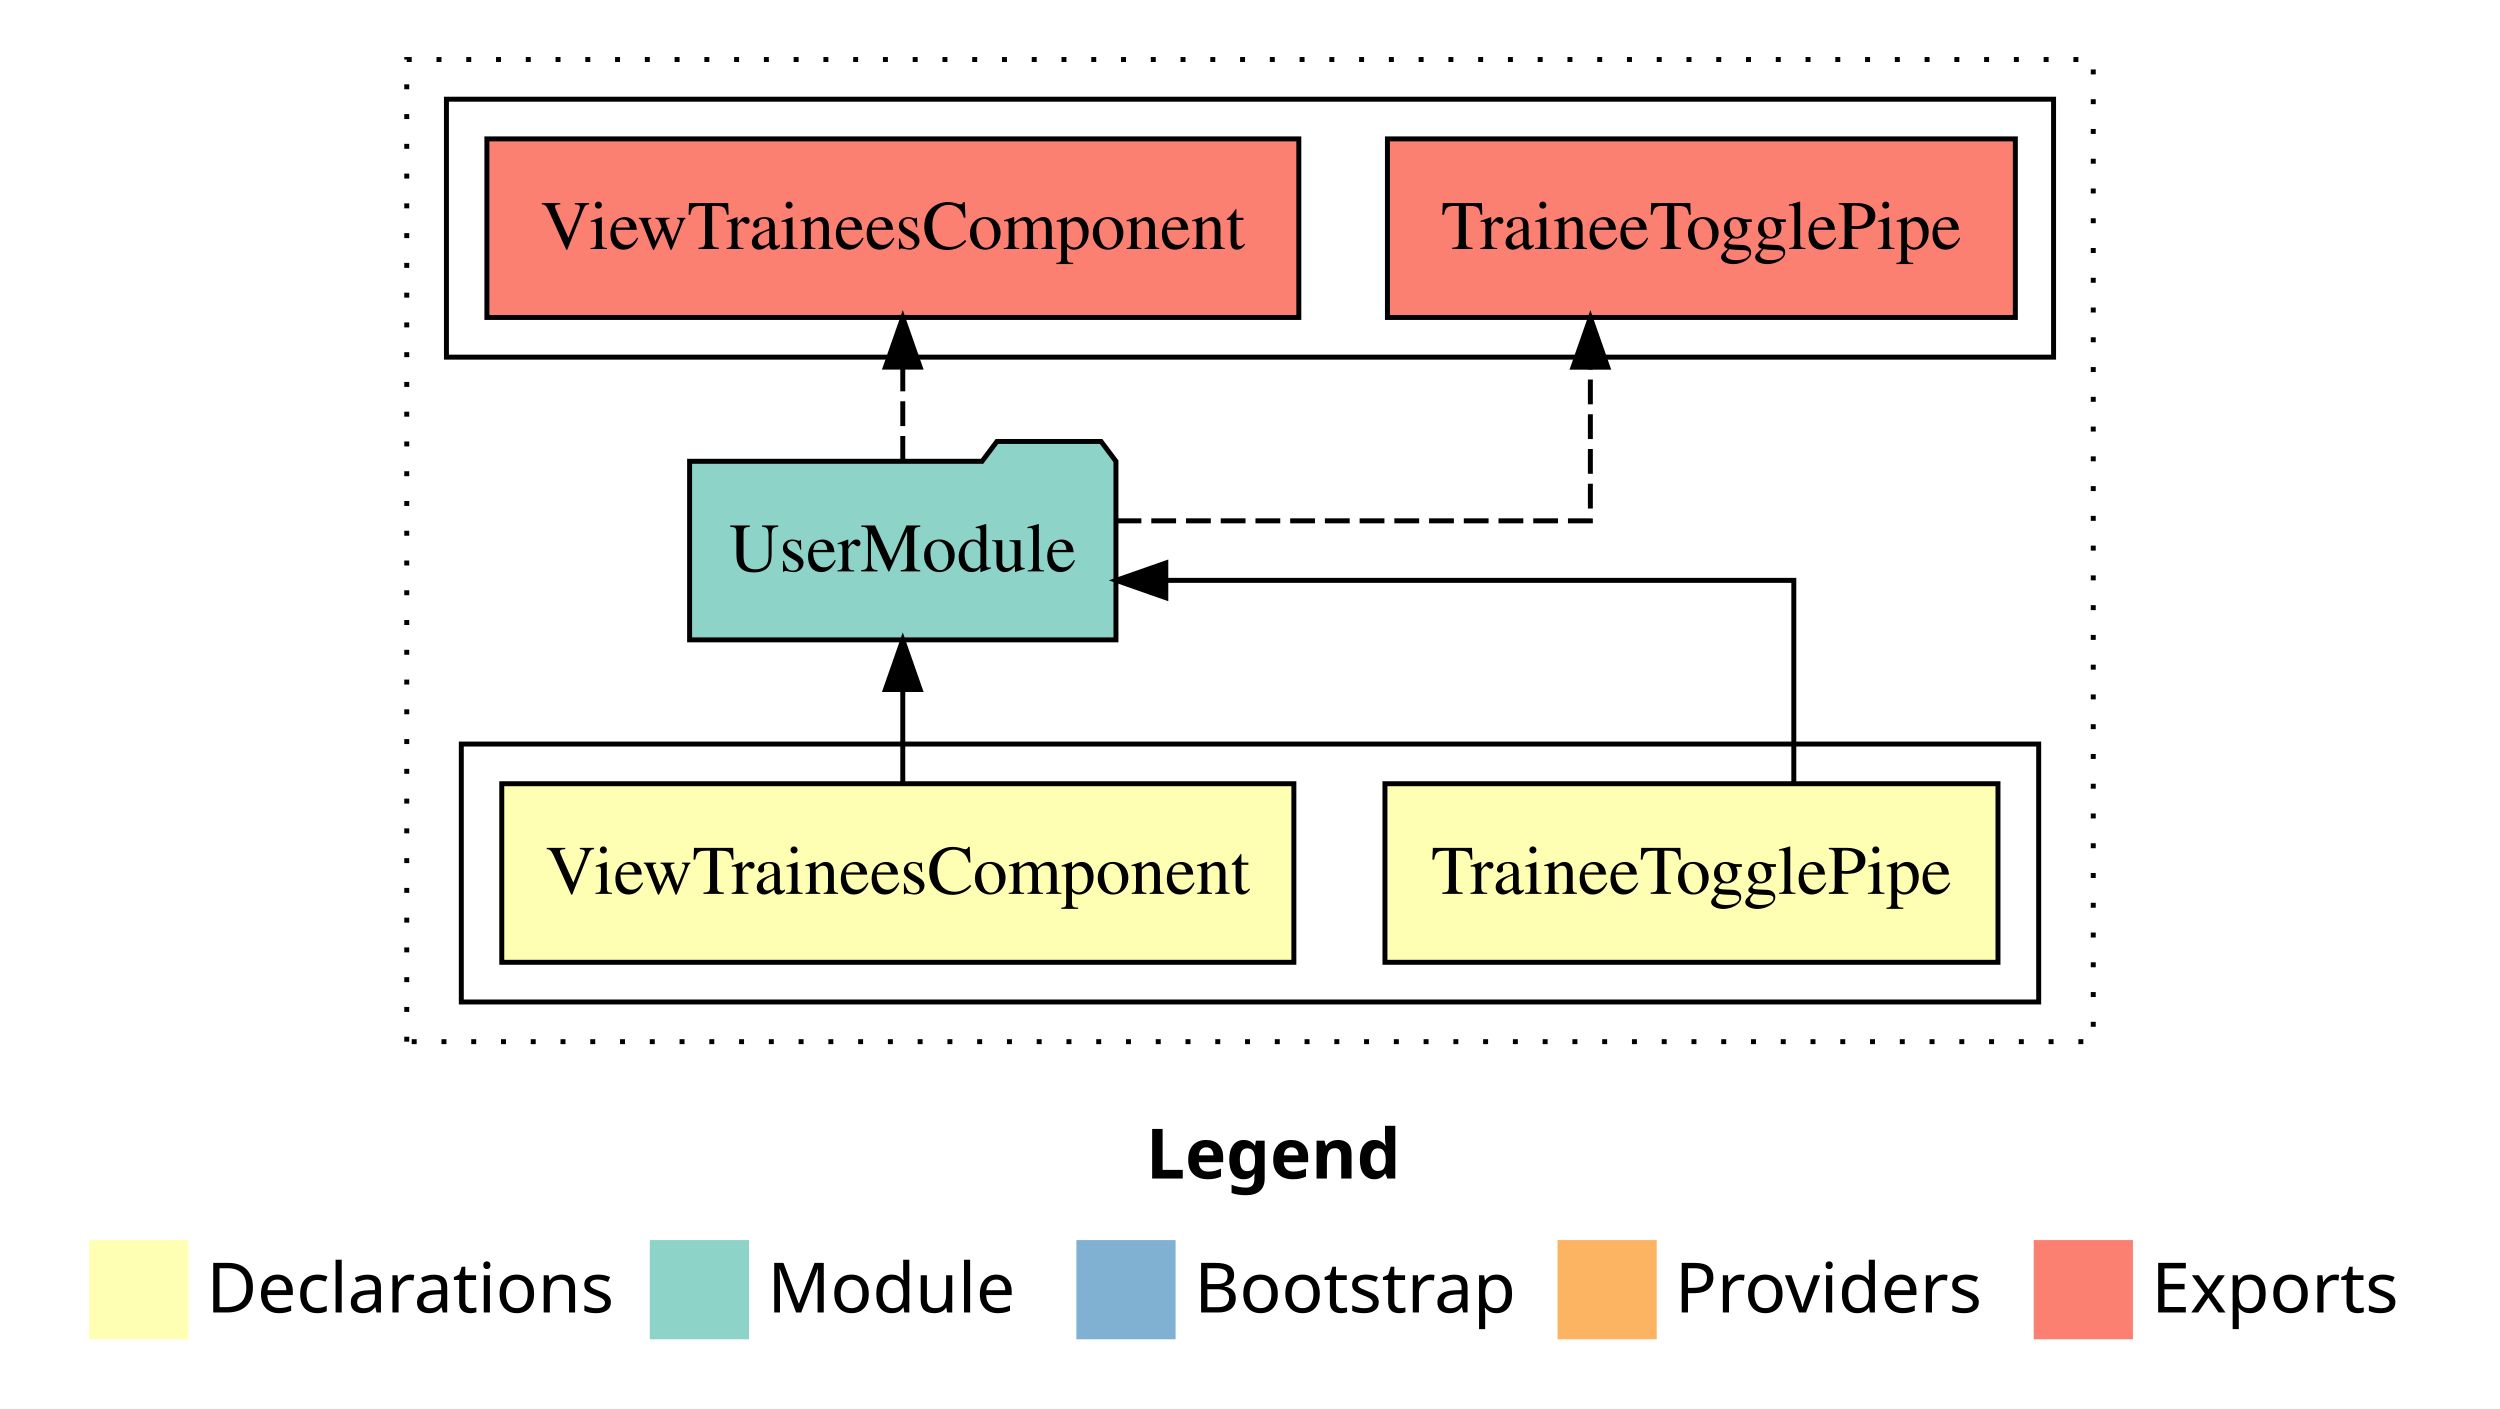
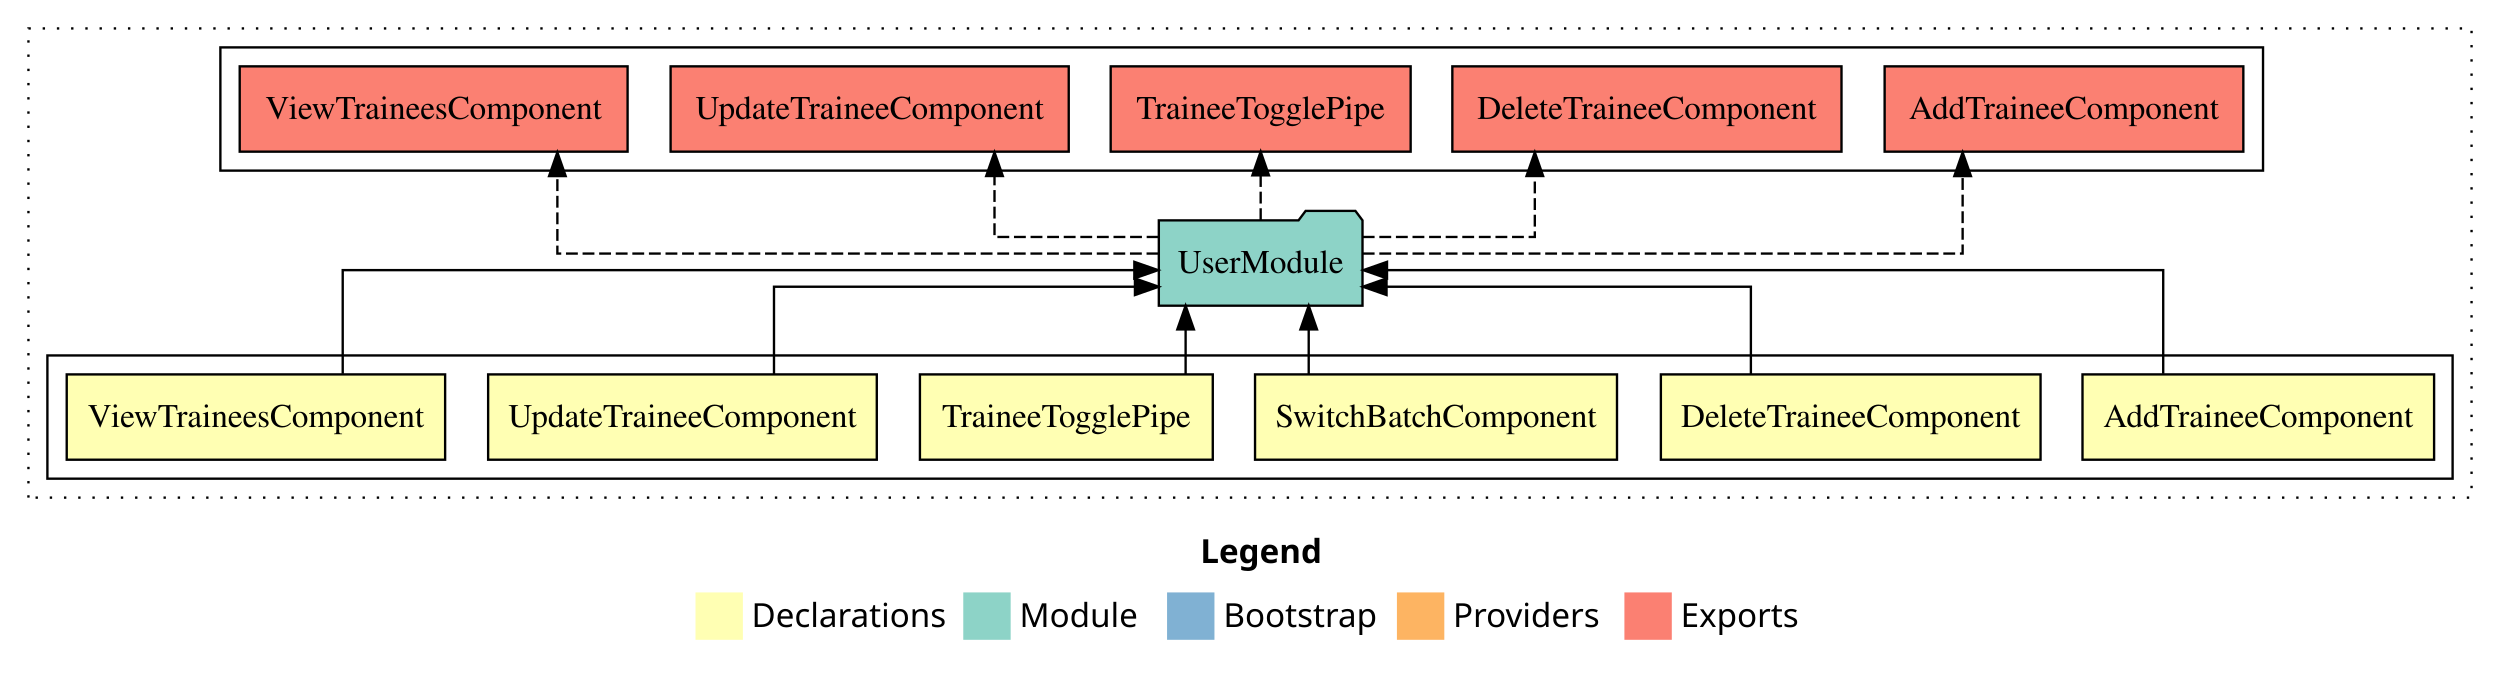
- <svg xmlns="http://www.w3.org/2000/svg" width="504pt" height="284pt" viewBox="0.00 0.00 504.00 284.00">
+ <svg xmlns="http://www.w3.org/2000/svg" width="1055pt" height="284pt" viewBox="0.00 0.00 1055.00 284.00">
  <g id="graph0" class="graph" transform="scale(1 1) rotate(0) translate(4 280)">
-     <polygon fill="#ffffff" stroke="transparent" points="-4,4 -4,-280 500,-280 500,4 -4,4" />
-     <text text-anchor="start" x="227.009" y="-42.4" font-family="sans-serif" font-weight="bold" font-size="14.00" fill="#000000">Legend</text>
-     <polygon fill="#ffffb3" stroke="transparent" points="14,-10 14,-30 34,-30 34,-10 14,-10" />
-     <text text-anchor="start" x="37.629" y="-15.4" font-family="sans-serif" font-size="14.00" fill="#000000">  Declarations</text>
-     <polygon fill="#8dd3c7" stroke="transparent" points="127,-10 127,-30 147,-30 147,-10 127,-10" />
-     <text text-anchor="start" x="150.725" y="-15.4" font-family="sans-serif" font-size="14.00" fill="#000000">  Module</text>
-     <polygon fill="#80b1d3" stroke="transparent" points="213,-10 213,-30 233,-30 233,-10 213,-10" />
-     <text text-anchor="start" x="236.781" y="-15.4" font-family="sans-serif" font-size="14.00" fill="#000000">  Bootstrap</text>
-     <polygon fill="#fdb462" stroke="transparent" points="310,-10 310,-30 330,-30 330,-10 310,-10" />
-     <text text-anchor="start" x="333.673" y="-15.4" font-family="sans-serif" font-size="14.00" fill="#000000">  Providers</text>
-     <polygon fill="#fb8072" stroke="transparent" points="406,-10 406,-30 426,-30 426,-10 406,-10" />
-     <text text-anchor="start" x="429.726" y="-15.4" font-family="sans-serif" font-size="14.00" fill="#000000">  Exports</text>
+     <polygon fill="#ffffff" stroke="transparent" points="-4,4 -4,-280 1051,-280 1051,4 -4,4" />
+     <text text-anchor="start" x="502.509" y="-42.4" font-family="sans-serif" font-weight="bold" font-size="14.00" fill="#000000">Legend</text>
+     <polygon fill="#ffffb3" stroke="transparent" points="289.5,-10 289.5,-30 309.5,-30 309.5,-10 289.5,-10" />
+     <text text-anchor="start" x="313.129" y="-15.4" font-family="sans-serif" font-size="14.00" fill="#000000">  Declarations</text>
+     <polygon fill="#8dd3c7" stroke="transparent" points="402.5,-10 402.5,-30 422.5,-30 422.5,-10 402.5,-10" />
+     <text text-anchor="start" x="426.225" y="-15.4" font-family="sans-serif" font-size="14.00" fill="#000000">  Module</text>
+     <polygon fill="#80b1d3" stroke="transparent" points="488.5,-10 488.5,-30 508.5,-30 508.5,-10 488.5,-10" />
+     <text text-anchor="start" x="512.281" y="-15.4" font-family="sans-serif" font-size="14.00" fill="#000000">  Bootstrap</text>
+     <polygon fill="#fdb462" stroke="transparent" points="585.5,-10 585.5,-30 605.5,-30 605.5,-10 585.5,-10" />
+     <text text-anchor="start" x="609.173" y="-15.4" font-family="sans-serif" font-size="14.00" fill="#000000">  Providers</text>
+     <polygon fill="#fb8072" stroke="transparent" points="681.5,-10 681.5,-30 701.5,-30 701.5,-10 681.5,-10" />
+     <text text-anchor="start" x="705.226" y="-15.4" font-family="sans-serif" font-size="14.00" fill="#000000">  Exports</text>
    <g id="clust1" class="cluster">
-       <polygon fill="none" stroke="#000000" stroke-dasharray="1,5" points="78,-70 78,-268 418,-268 418,-70 78,-70" />
+       <polygon fill="none" stroke="#000000" stroke-dasharray="1,5" points="8,-70 8,-268 1039,-268 1039,-70 8,-70" />
    </g>
    <g id="clust2" class="cluster">
-       <polygon fill="none" stroke="#000000" points="89,-78 89,-130 407,-130 407,-78 89,-78" />
+       <polygon fill="none" stroke="#000000" points="16,-78 16,-130 1031,-130 1031,-78 16,-78" />
    </g>
-     <g id="clust6" class="cluster">
-       <polygon fill="none" stroke="#000000" points="86,-208 86,-260 410,-260 410,-208 86,-208" />
+     <g id="clust10" class="cluster">
+       <polygon fill="none" stroke="#000000" points="89,-208 89,-260 951,-260 951,-208 89,-208" />
    </g>
    <g id="node1" class="node">
-       <polygon fill="#ffffb3" stroke="#000000" points="398.793,-122 275.207,-122 275.207,-86 398.793,-86 398.793,-122" />
-       <text text-anchor="middle" x="337" y="-99.8" font-family="Times,serif" font-size="14.00" fill="#000000">TraineeTogglePipe</text>
+       <polygon fill="#ffffb3" stroke="#000000" points="1023.187,-122 874.813,-122 874.813,-86 1023.187,-86 1023.187,-122" />
+       <text text-anchor="middle" x="949" y="-99.8" font-family="Times,serif" font-size="14.00" fill="#000000">AddTraineeComponent</text>
+     </g>
+     <g id="node7" class="node">
+       <polygon fill="#8dd3c7" stroke="#000000" points="570.976,-187 567.976,-191 546.976,-191 543.976,-187 485.024,-187 485.024,-151 570.976,-151 570.976,-187" />
+       <text text-anchor="middle" x="528" y="-164.8" font-family="Times,serif" font-size="14.00" fill="#000000">UserModule</text>
+     </g>
+     <g id="edge1" class="edge">
+       <path fill="none" stroke="#000000" d="M908.875,-122.267C908.875,-140.555 908.875,-166 908.875,-166 908.875,-166 581.32,-166 581.32,-166" />
+       <polygon fill="#000000" stroke="#000000" points="581.32,-162.5 571.32,-166 581.32,-169.5 581.32,-162.5" />
+     </g>
+     <g id="node2" class="node">
+       <polygon fill="#ffffb3" stroke="#000000" points="857.112,-122 696.888,-122 696.888,-86 857.112,-86 857.112,-122" />
+       <text text-anchor="middle" x="777" y="-99.8" font-family="Times,serif" font-size="14.00" fill="#000000">DeleteTraineeComponent</text>
+     </g>
+     <g id="edge2" class="edge">
+       <path fill="none" stroke="#000000" d="M734.875,-122.009C734.875,-138.049 734.875,-159 734.875,-159 734.875,-159 581.116,-159 581.116,-159" />
+       <polygon fill="#000000" stroke="#000000" points="581.116,-155.5 571.116,-159 581.116,-162.5 581.116,-155.5" />
    </g>
    <g id="node3" class="node">
-       <polygon fill="#8dd3c7" stroke="#000000" points="220.976,-187 217.976,-191 196.976,-191 193.976,-187 135.024,-187 135.024,-151 220.976,-151 220.976,-187" />
-       <text text-anchor="middle" x="178" y="-164.8" font-family="Times,serif" font-size="14.00" fill="#000000">UserModule</text>
+       <polygon fill="#ffffb3" stroke="#000000" points="678.374,-122 525.626,-122 525.626,-86 678.374,-86 678.374,-122" />
+       <text text-anchor="middle" x="602" y="-99.8" font-family="Times,serif" font-size="14.00" fill="#000000">SwitchBatchComponent</text>
    </g>
-     <g id="edge1" class="edge">
-       <path fill="none" stroke="#000000" d="M357.632,-122.022C357.632,-139.373 357.632,-163 357.632,-163 357.632,-163 231.026,-163 231.026,-163" />
-       <polygon fill="#000000" stroke="#000000" points="231.026,-159.5 221.026,-163 231.026,-166.5 231.026,-159.5" />
-     </g>
-     <g id="node2" class="node">
-       <polygon fill="#ffffb3" stroke="#000000" points="256.843,-122 97.157,-122 97.157,-86 256.843,-86 256.843,-122" />
-       <text text-anchor="middle" x="177" y="-99.8" font-family="Times,serif" font-size="14.00" fill="#000000">ViewTraineesComponent</text>
-     </g>
-     <g id="edge2" class="edge">
-       <path fill="none" stroke="#000000" d="M178,-122.106C178,-122.106 178,-140.991 178,-140.991" />
-       <polygon fill="#000000" stroke="#000000" points="174.5,-140.991 178,-150.991 181.5,-140.991 174.5,-140.991" />
+     <g id="edge3" class="edge">
+       <path fill="none" stroke="#000000" d="M548.276,-122.106C548.276,-122.106 548.276,-140.991 548.276,-140.991" />
+       <polygon fill="#000000" stroke="#000000" points="544.776,-140.991 548.276,-150.991 551.776,-140.991 544.776,-140.991" />
    </g>
    <g id="node4" class="node">
-       <polygon fill="#fb8072" stroke="#000000" points="402.293,-252 275.707,-252 275.707,-216 402.293,-216 402.293,-252" />
-       <text text-anchor="middle" x="339" y="-229.8" font-family="Times,serif" font-size="14.00" fill="#000000">TraineeTogglePipe </text>
+       <polygon fill="#ffffb3" stroke="#000000" points="507.793,-122 384.207,-122 384.207,-86 507.793,-86 507.793,-122" />
+       <text text-anchor="middle" x="446" y="-99.8" font-family="Times,serif" font-size="14.00" fill="#000000">TraineeTogglePipe</text>
    </g>
-     <g id="edge3" class="edge">
-       <path fill="none" stroke="#000000" stroke-dasharray="5,2" d="M221.1,-175C261.791,-175 316.618,-175 316.618,-175 316.618,-175 316.618,-205.977 316.618,-205.977" />
-       <polygon fill="#000000" stroke="#000000" points="313.118,-205.977 316.618,-215.977 320.118,-205.977 313.118,-205.977" />
+     <g id="edge4" class="edge">
+       <path fill="none" stroke="#000000" d="M496.329,-122.106C496.329,-122.106 496.329,-140.991 496.329,-140.991" />
+       <polygon fill="#000000" stroke="#000000" points="492.829,-140.991 496.329,-150.991 499.829,-140.991 492.829,-140.991" />
    </g>
    <g id="node5" class="node">
-       <polygon fill="#fb8072" stroke="#000000" points="257.843,-252 94.157,-252 94.157,-216 257.843,-216 257.843,-252" />
-       <text text-anchor="middle" x="176" y="-229.8" font-family="Times,serif" font-size="14.00" fill="#000000">ViewTraineesComponent </text>
+       <polygon fill="#ffffb3" stroke="#000000" points="366.007,-122 201.993,-122 201.993,-86 366.007,-86 366.007,-122" />
+       <text text-anchor="middle" x="284" y="-99.8" font-family="Times,serif" font-size="14.00" fill="#000000">UpdateTraineeComponent</text>
    </g>
-     <g id="edge4" class="edge">
-       <path fill="none" stroke="#000000" stroke-dasharray="5,2" d="M178,-187.106C178,-187.106 178,-205.991 178,-205.991" />
-       <polygon fill="#000000" stroke="#000000" points="174.5,-205.991 178,-215.991 181.5,-205.991 174.5,-205.991" />
+     <g id="edge5" class="edge">
+       <path fill="none" stroke="#000000" d="M322.625,-122.009C322.625,-138.049 322.625,-159 322.625,-159 322.625,-159 474.947,-159 474.947,-159" />
+       <polygon fill="#000000" stroke="#000000" points="474.947,-162.5 484.947,-159 474.947,-155.5 474.947,-162.5" />
+     </g>
+     <g id="node6" class="node">
+       <polygon fill="#ffffb3" stroke="#000000" points="183.843,-122 24.157,-122 24.157,-86 183.843,-86 183.843,-122" />
+       <text text-anchor="middle" x="104" y="-99.8" font-family="Times,serif" font-size="14.00" fill="#000000">ViewTraineesComponent</text>
+     </g>
+     <g id="edge6" class="edge">
+       <path fill="none" stroke="#000000" d="M140.625,-122.267C140.625,-140.555 140.625,-166 140.625,-166 140.625,-166 474.691,-166 474.691,-166" />
+       <polygon fill="#000000" stroke="#000000" points="474.691,-169.5 484.691,-166 474.691,-162.5 474.691,-169.5" />
+     </g>
+     <g id="node8" class="node">
+       <polygon fill="#fb8072" stroke="#000000" points="942.687,-252 791.313,-252 791.313,-216 942.687,-216 942.687,-252" />
+       <text text-anchor="middle" x="867" y="-229.8" font-family="Times,serif" font-size="14.00" fill="#000000">AddTraineeComponent </text>
+     </g>
+     <g id="edge7" class="edge">
+       <path fill="none" stroke="#000000" stroke-dasharray="5,2" d="M571.075,-173C653.234,-173 824.231,-173 824.231,-173 824.231,-173 824.231,-205.698 824.231,-205.698" />
+       <polygon fill="#000000" stroke="#000000" points="820.731,-205.698 824.231,-215.698 827.731,-205.698 820.731,-205.698" />
+     </g>
+     <g id="node9" class="node">
+       <polygon fill="#fb8072" stroke="#000000" points="773.112,-252 608.888,-252 608.888,-216 773.112,-216 773.112,-252" />
+       <text text-anchor="middle" x="691" y="-229.8" font-family="Times,serif" font-size="14.00" fill="#000000">DeleteTraineeComponent </text>
+     </g>
+     <g id="edge8" class="edge">
+       <path fill="none" stroke="#000000" stroke-dasharray="5,2" d="M571.079,-180C603.971,-180 643.691,-180 643.691,-180 643.691,-180 643.691,-205.718 643.691,-205.718" />
+       <polygon fill="#000000" stroke="#000000" points="640.191,-205.718 643.691,-215.718 647.191,-205.718 640.191,-205.718" />
+     </g>
+     <g id="node10" class="node">
+       <polygon fill="#fb8072" stroke="#000000" points="591.293,-252 464.707,-252 464.707,-216 591.293,-216 591.293,-252" />
+       <text text-anchor="middle" x="528" y="-229.8" font-family="Times,serif" font-size="14.00" fill="#000000">TraineeTogglePipe </text>
+     </g>
+     <g id="edge9" class="edge">
+       <path fill="none" stroke="#000000" stroke-dasharray="5,2" d="M528,-187.106C528,-187.106 528,-205.991 528,-205.991" />
+       <polygon fill="#000000" stroke="#000000" points="524.5,-205.991 528,-215.991 531.5,-205.991 524.5,-205.991" />
+     </g>
+     <g id="node11" class="node">
+       <polygon fill="#fb8072" stroke="#000000" points="447.006,-252 278.994,-252 278.994,-216 447.006,-216 447.006,-252" />
+       <text text-anchor="middle" x="363" y="-229.8" font-family="Times,serif" font-size="14.00" fill="#000000">UpdateTraineeComponent </text>
+     </g>
+     <g id="edge10" class="edge">
+       <path fill="none" stroke="#000000" stroke-dasharray="5,2" d="M484.895,-180C453.219,-180 415.678,-180 415.678,-180 415.678,-180 415.678,-205.718 415.678,-205.718" />
+       <polygon fill="#000000" stroke="#000000" points="412.178,-205.718 415.678,-215.718 419.178,-205.718 412.178,-205.718" />
+     </g>
+     <g id="node12" class="node">
+       <polygon fill="#fb8072" stroke="#000000" points="260.843,-252 97.157,-252 97.157,-216 260.843,-216 260.843,-252" />
+       <text text-anchor="middle" x="179" y="-229.8" font-family="Times,serif" font-size="14.00" fill="#000000">ViewTraineesComponent </text>
+     </g>
+     <g id="edge11" class="edge">
+       <path fill="none" stroke="#000000" stroke-dasharray="5,2" d="M484.844,-173C402.53,-173 231.209,-173 231.209,-173 231.209,-173 231.209,-205.698 231.209,-205.698" />
+       <polygon fill="#000000" stroke="#000000" points="227.709,-205.698 231.209,-215.698 234.709,-205.698 227.709,-205.698" />
    </g>
  </g>
</svg>
